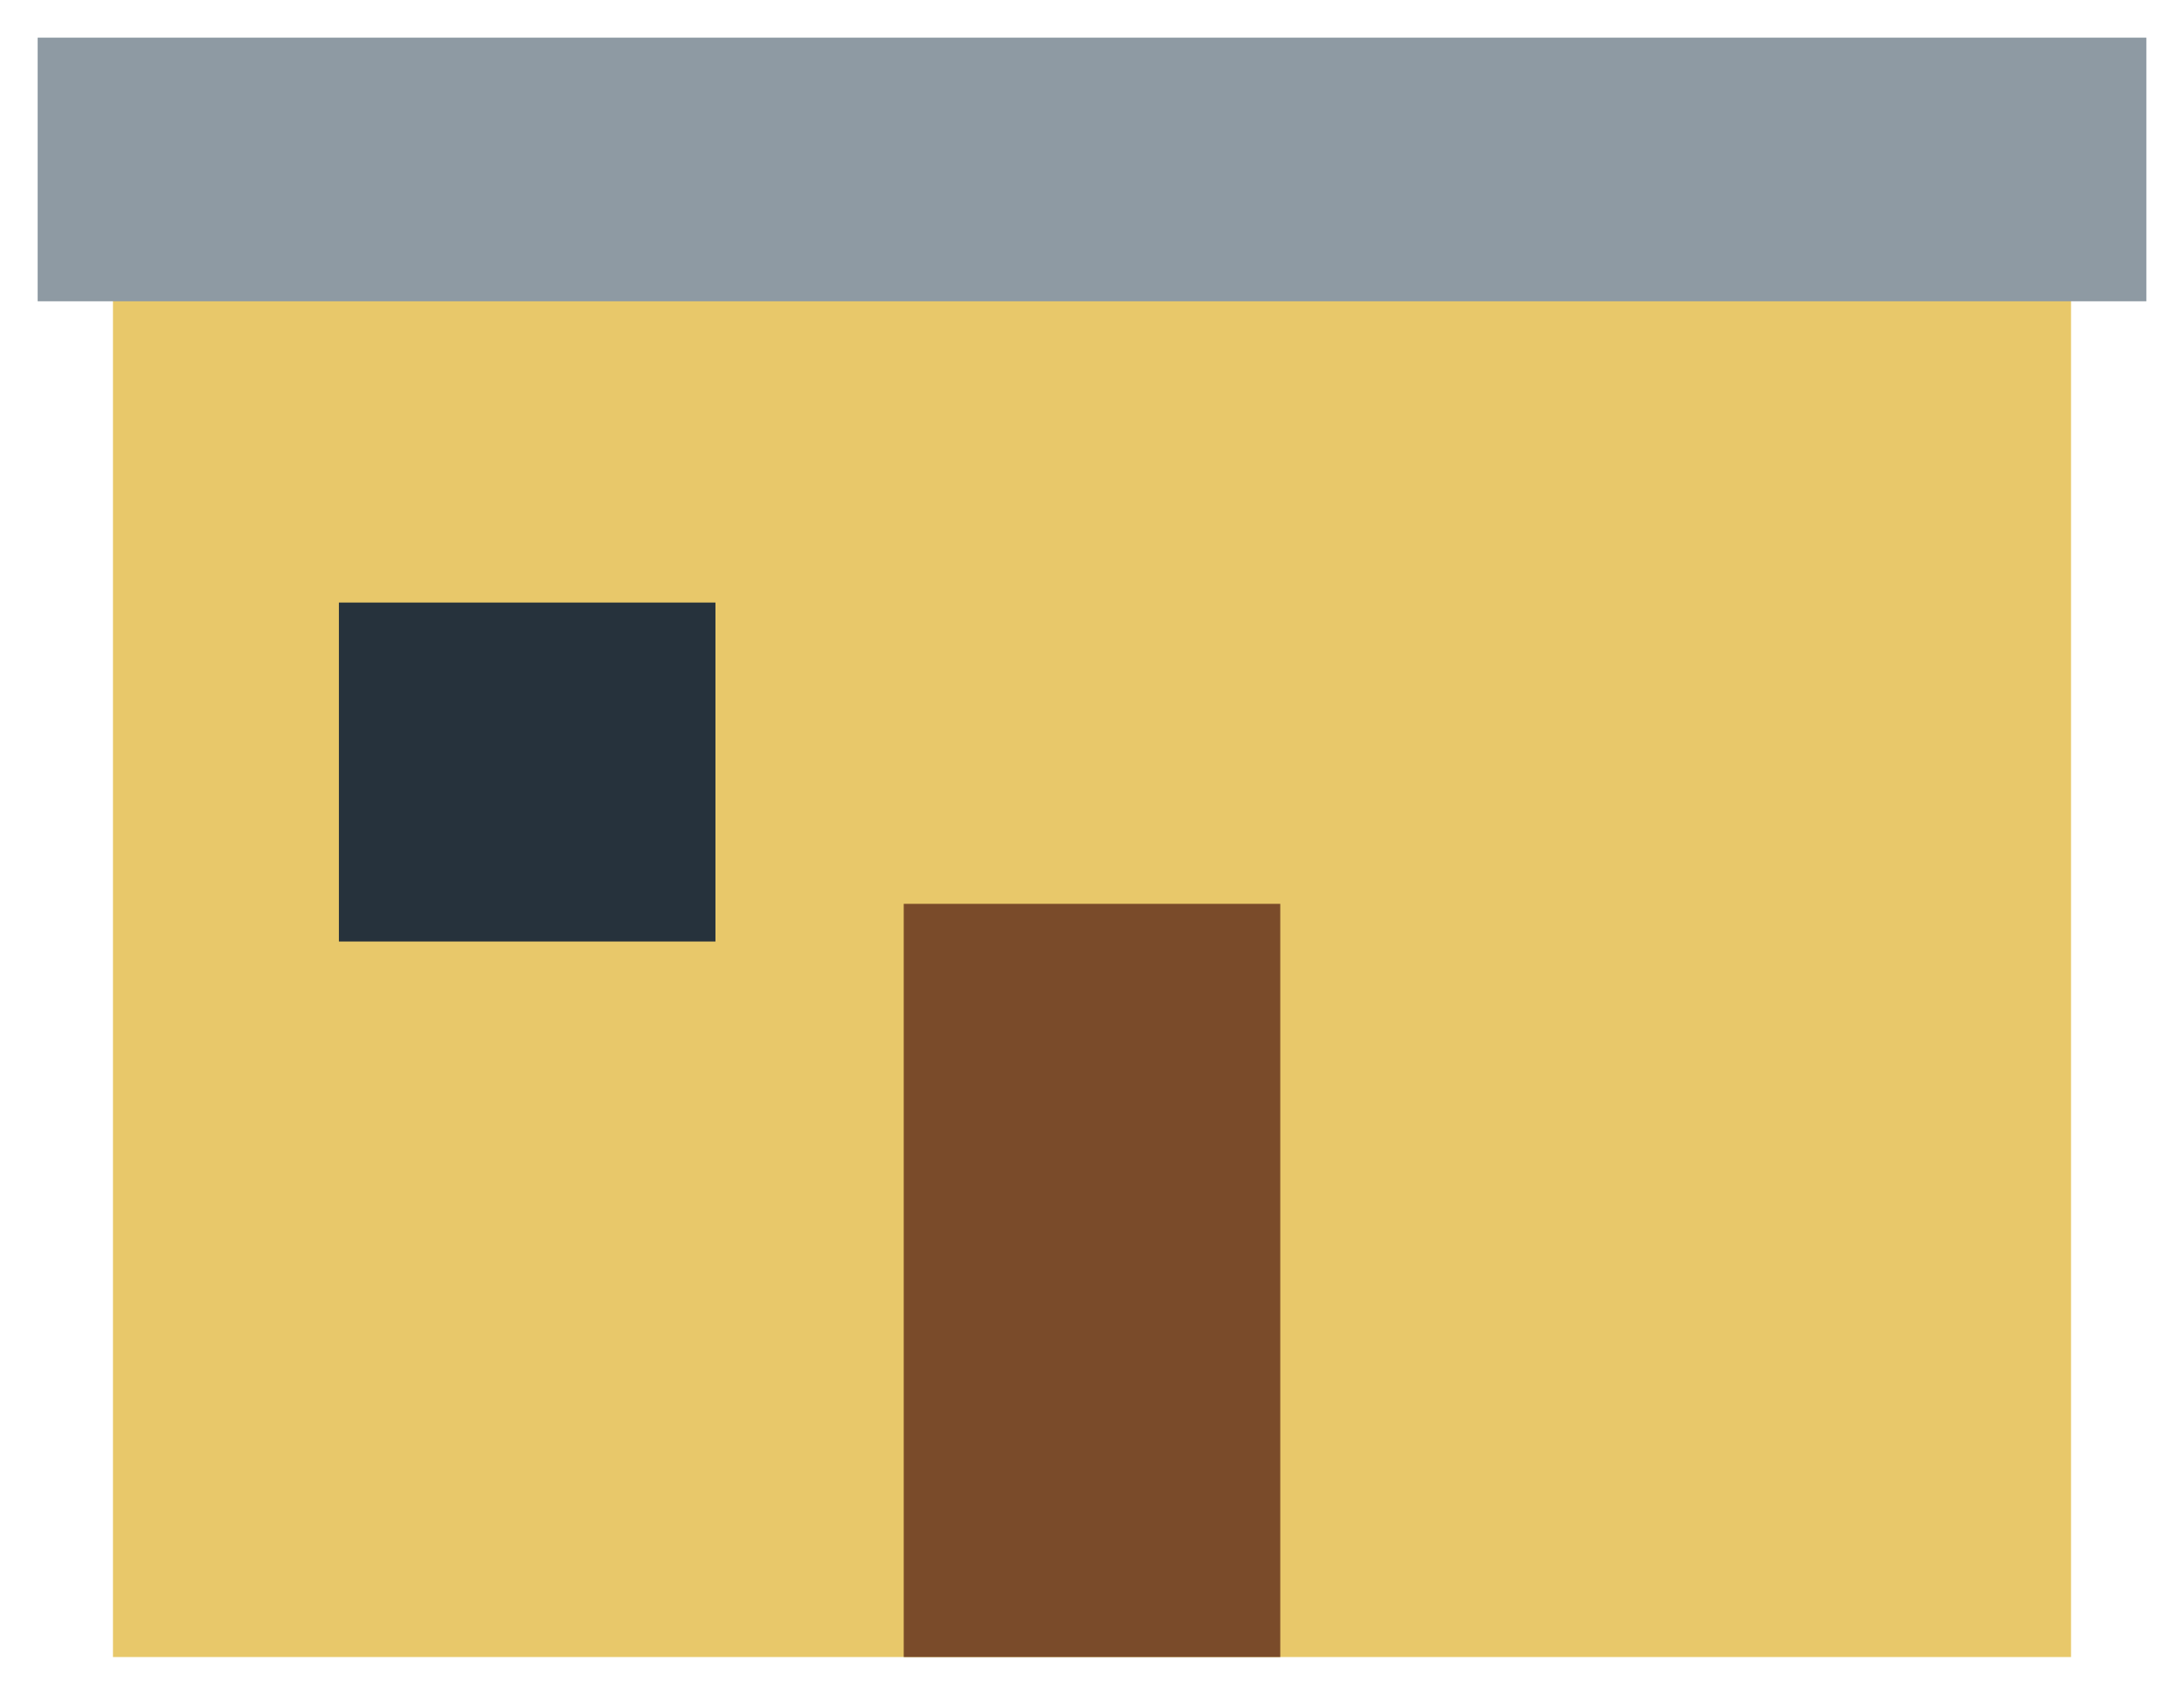
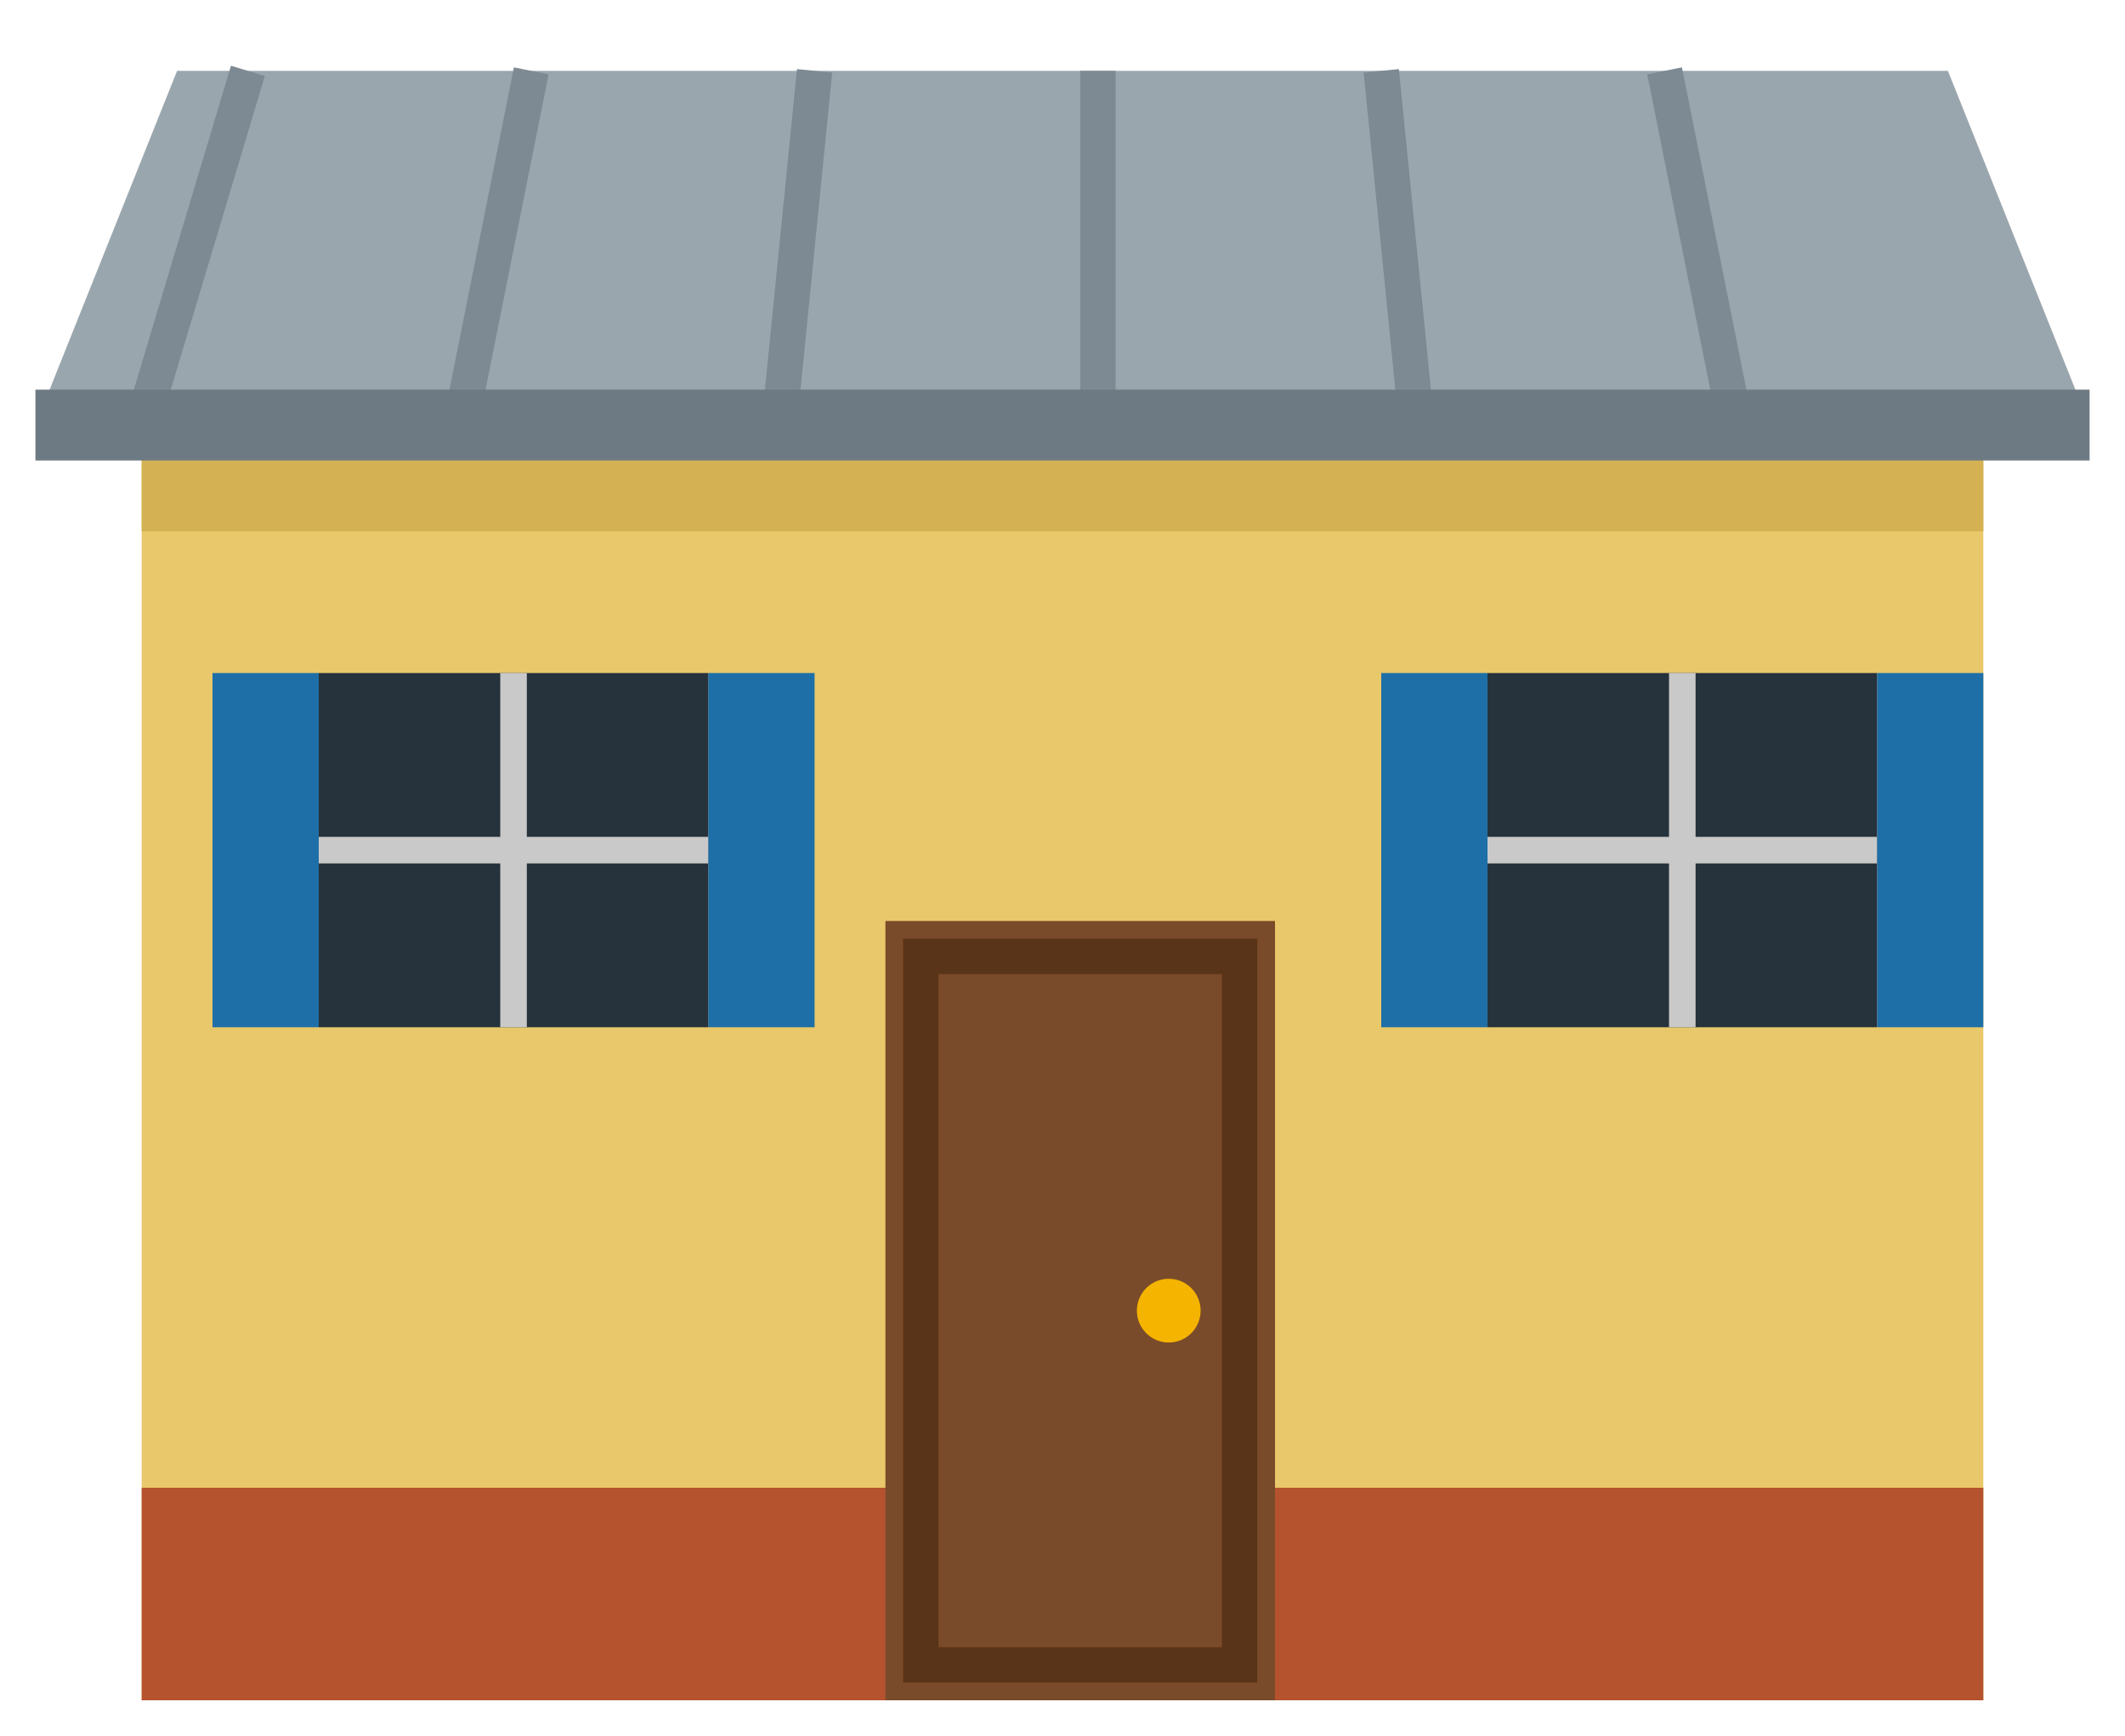
- <svg xmlns="http://www.w3.org/2000/svg" viewBox="-58 -88 116 90" width="116" height="90">
+ <svg xmlns="http://www.w3.org/2000/svg" viewBox="-60 -96 120 98" width="120" height="98">
  <rect x="-52" y="-74" width="104" height="74" fill="#E8C86A" />
-   <rect x="-56" y="-86" width="112" height="14" fill="#8E9AA3" />
-   <rect x="-10" y="-40" width="20" height="40" fill="#7A4B2A" />
-   <rect x="-40" y="-56" width="20" height="18" fill="#26323C" />
+   <rect x="-52" y="-74" width="104" height="8" fill="#D4B254" />
+   <rect x="-52" y="-12" width="104" height="12" fill="#B5532F" />
+   <path d="M-58 -72 L-50 -92 L50 -92 L58 -72 Z" fill="#9AA6AE" />
+   <path d="M-46 -92 L-52 -72 M-30 -92 L-34 -72 M-14 -92 L-16 -72 M2 -92 L2 -72 M18 -92 L20 -72 M34 -92 L38 -72" stroke="#7E8A93" stroke-width="2" />
+   <rect x="-58" y="-74" width="116" height="4" fill="#6E7A83" />
+   <rect x="-10" y="-44" width="22" height="44" fill="#7A4B2A" />
+   <rect x="-8" y="-42" width="18" height="40" fill="none" stroke="#5A3418" stroke-width="2" />
+   <circle cx="6" cy="-22" r="1.8" fill="#F4B400" />
+   <g>
+     <rect x="-42" y="-58" width="22" height="20" fill="#26323C" />
+     <path d="M-42 -48 H-20 M-31 -58 V-38" stroke="#C9C9C9" stroke-width="1.5" />
+     <rect x="-48" y="-58" width="6" height="20" fill="#1E6FA8" />
+     <rect x="-20" y="-58" width="6" height="20" fill="#1E6FA8" />
+   </g>
+   <g>
+     <rect x="24" y="-58" width="22" height="20" fill="#26323C" />
+     <path d="M24 -48 H46 M35 -58 V-38" stroke="#C9C9C9" stroke-width="1.5" />
+     <rect x="18" y="-58" width="6" height="20" fill="#1E6FA8" />
+     <rect x="46" y="-58" width="6" height="20" fill="#1E6FA8" />
+   </g>
</svg>
